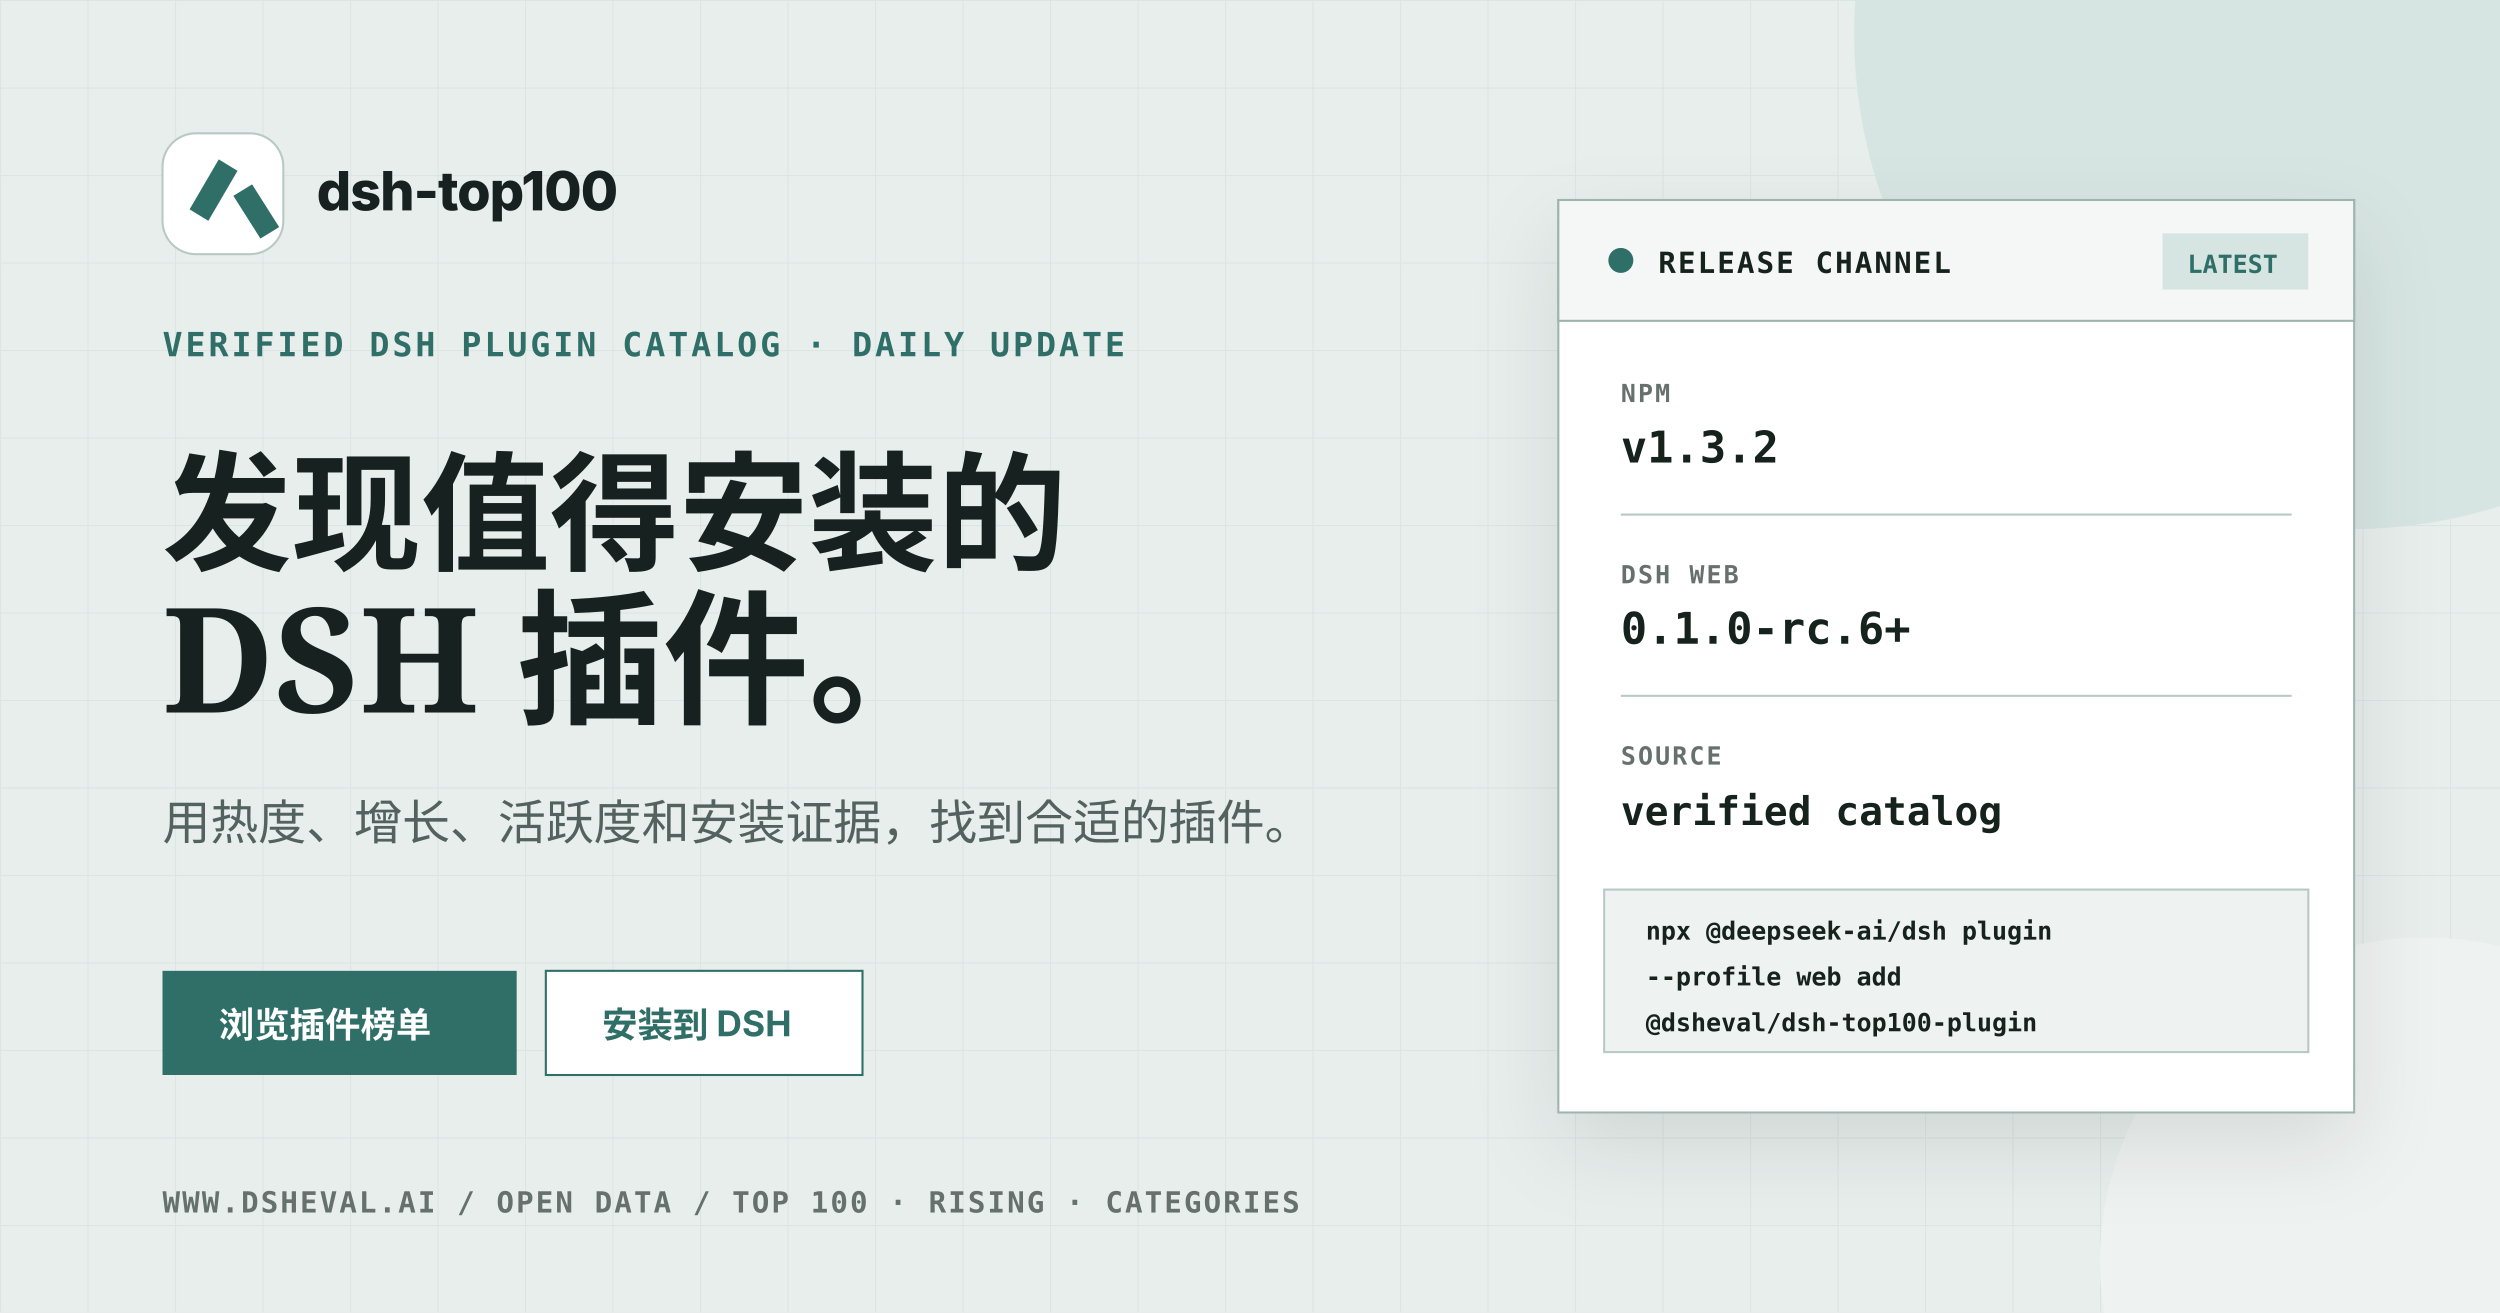
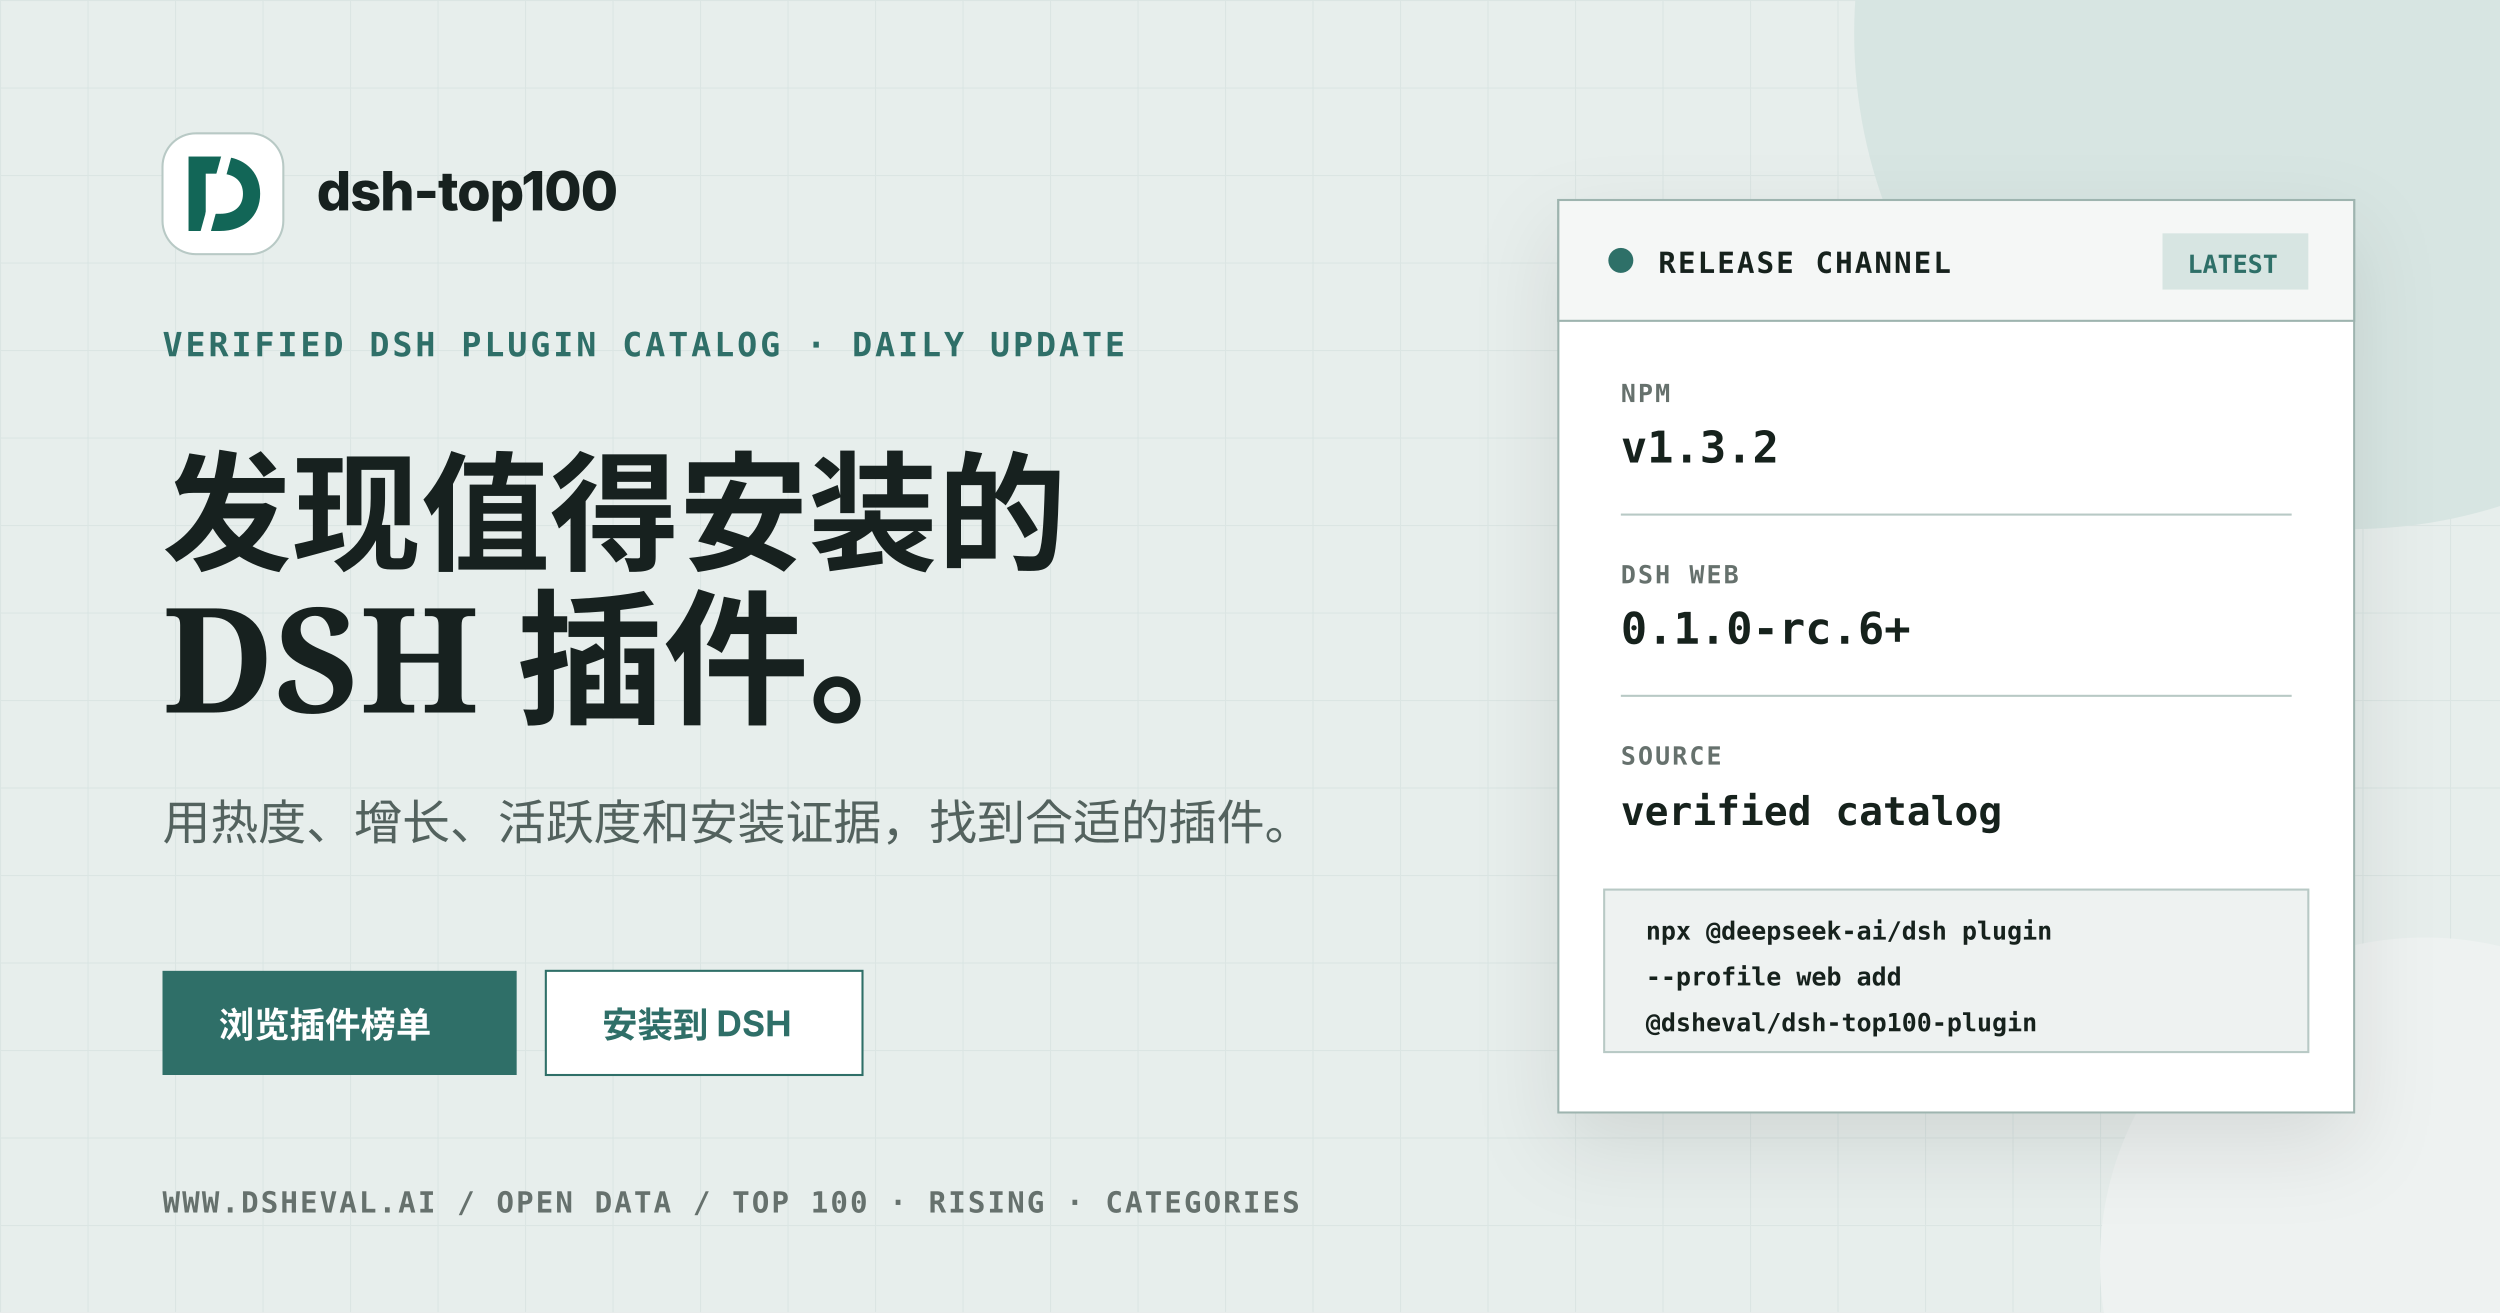
<svg xmlns="http://www.w3.org/2000/svg" width="1200" height="630" viewBox="0 0 1200 630" role="img" aria-labelledby="title description">
  <defs>
    <pattern id="grid" width="42" height="42" patternUnits="userSpaceOnUse">
      <path d="M42 0H0V42" fill="none" stroke="#2f6f68" stroke-opacity=".07" />
    </pattern>
    <filter id="shadow" x="-20%" y="-20%" width="140%" height="150%">
      <feDropShadow dx="0" dy="16" stdDeviation="20" flood-color="#17211f" flood-opacity=".1" />
    </filter>
  </defs>
  <rect width="1200" height="630" fill="#e7eeec" />
  <rect width="1200" height="630" fill="url(#grid)" />
  <circle cx="1128" cy="16" r="238" fill="#d7e5e2" />
  <circle cx="1164" cy="606" r="156" fill="#eef2f1" />
  <g transform="translate(78 64)">
    <rect width="58" height="58" rx="16" fill="#ffffff" stroke="#b8c9c5" />
-     <path d="M13 36.5 22 42l14-24-9-5.5Z" fill="#2f6f68" />
-     <path d="m34 30 9-5.5L56 45l-9 5.5Z" fill="#2f6f68" />
+     <svg x="7" y="7" width="44" height="44" viewBox="0 0 32 32" aria-hidden="true">
+       <defs>
+         <mask id="top100-og-slashed-d">
+           <rect width="32" height="32" fill="white" />
+           <path d="M16.2 0H19.8L11 32H7.4Z" fill="black" />
+         </mask>
+       </defs>
+       <path mask="url(#top100-og-slashed-d)" fill="#126657" fill-rule="evenodd" d="M4 3H15C23.3 3 29 8.2 29 16S23.3 29 15 29H4V3ZM10 9V23H15C20 23 23 20.4 23 16S20 9 15 9H10Z" />
+     </svg>
  </g>
  <text x="152" y="101" fill="#17211f" font-family="Inter, -apple-system, BlinkMacSystemFont, 'Segoe UI', sans-serif" font-size="26" font-weight="800" letter-spacing="-.5">dsh-top100</text>
  <text x="78" y="171" fill="#2f6f68" font-family="ui-monospace, SFMono-Regular, Menlo, monospace" font-size="16" font-weight="800" letter-spacing="1.4">VERIFIED DSH PLUGIN CATALOG · DAILY UPDATE</text>
  <text x="78" y="269" fill="#17211f" font-family="'Songti SC', 'Iowan Old Style', Georgia, serif" font-size="62" font-weight="700">发现值得安装的</text>
  <text x="78" y="342" fill="#17211f" font-family="'Songti SC', 'Iowan Old Style', Georgia, serif" font-size="70" font-weight="700">DSH 插件。</text>
  <text x="78" y="403" fill="#53625e" font-family="Inter, -apple-system, BlinkMacSystemFont, 'PingFang SC', sans-serif" font-size="23">用热度、增长、活跃度和安装证据，找到合适的插件。</text>
  <g transform="translate(78 466)">
    <rect width="170" height="50" fill="#2f6f68" />
    <text x="27" y="32" fill="#ffffff" font-family="Inter, -apple-system, BlinkMacSystemFont, 'PingFang SC', sans-serif" font-size="17" font-weight="750">浏览插件榜单</text>
    <rect x="184" width="152" height="50" fill="#ffffff" stroke="#2f6f68" />
    <text x="211" y="32" fill="#2f6f68" font-family="Inter, -apple-system, BlinkMacSystemFont, 'PingFang SC', sans-serif" font-size="17" font-weight="750">安装到 DSH</text>
  </g>
  <g filter="url(#shadow)">
    <rect x="748" y="96" width="382" height="438" fill="#ffffff" stroke="#9eb4af" />
    <rect x="748" y="96" width="382" height="58" fill="#f5f7f6" stroke="#9eb4af" />
    <circle cx="778" cy="125" r="6" fill="#2f6f68" />
    <text x="796" y="131" fill="#17211f" font-family="ui-monospace, SFMono-Regular, Menlo, monospace" font-size="14" font-weight="800" letter-spacing="1">RELEASE CHANNEL</text>
    <rect x="1038" y="112" width="70" height="27" fill="#d7e5e2" />
    <text x="1050" y="131" fill="#2f6f68" font-family="ui-monospace, SFMono-Regular, Menlo, monospace" font-size="12" font-weight="800">LATEST</text>
    <g font-family="ui-monospace, SFMono-Regular, Menlo, monospace">
      <text x="778" y="193" fill="#66716d" font-size="12" font-weight="800" letter-spacing="1">NPM</text>
      <text x="778" y="222" fill="#17211f" font-size="21" font-weight="800">v1.3.2</text>
      <line x1="778" y1="247" x2="1100" y2="247" stroke="#b8c9c5" />
      <text x="778" y="280" fill="#66716d" font-size="12" font-weight="800" letter-spacing="1">DSH WEB</text>
      <text x="778" y="309" fill="#17211f" font-size="21" font-weight="800">0.1.0-rc.6+</text>
      <line x1="778" y1="334" x2="1100" y2="334" stroke="#b8c9c5" />
      <text x="778" y="367" fill="#66716d" font-size="12" font-weight="800" letter-spacing="1">SOURCE</text>
      <text x="778" y="396" fill="#17211f" font-size="19" font-weight="800">verified catalog</text>
    </g>
    <rect x="770" y="427" width="338" height="78" fill="#eef2f1" stroke="#b8c9c5" />
    <text x="790" y="451" fill="#17211f" font-family="ui-monospace, SFMono-Regular, Menlo, monospace" font-size="12" font-weight="700">npx @deepseek-ai/dsh plugin</text>
    <text x="790" y="473" fill="#17211f" font-family="ui-monospace, SFMono-Regular, Menlo, monospace" font-size="12" font-weight="700">--profile web add</text>
    <text x="790" y="495" fill="#17211f" font-family="ui-monospace, SFMono-Regular, Menlo, monospace" font-size="12" font-weight="700">@dsheval/dsh-top100-plugin</text>
  </g>
  <text x="78" y="582" fill="#66716d" font-family="ui-monospace, SFMono-Regular, Menlo, monospace" font-size="14" font-weight="700" letter-spacing="1">WWW.DSHEVAL.AI  /  OPEN DATA  /  TOP 100 · RISING · CATEGORIES</text>
</svg>
